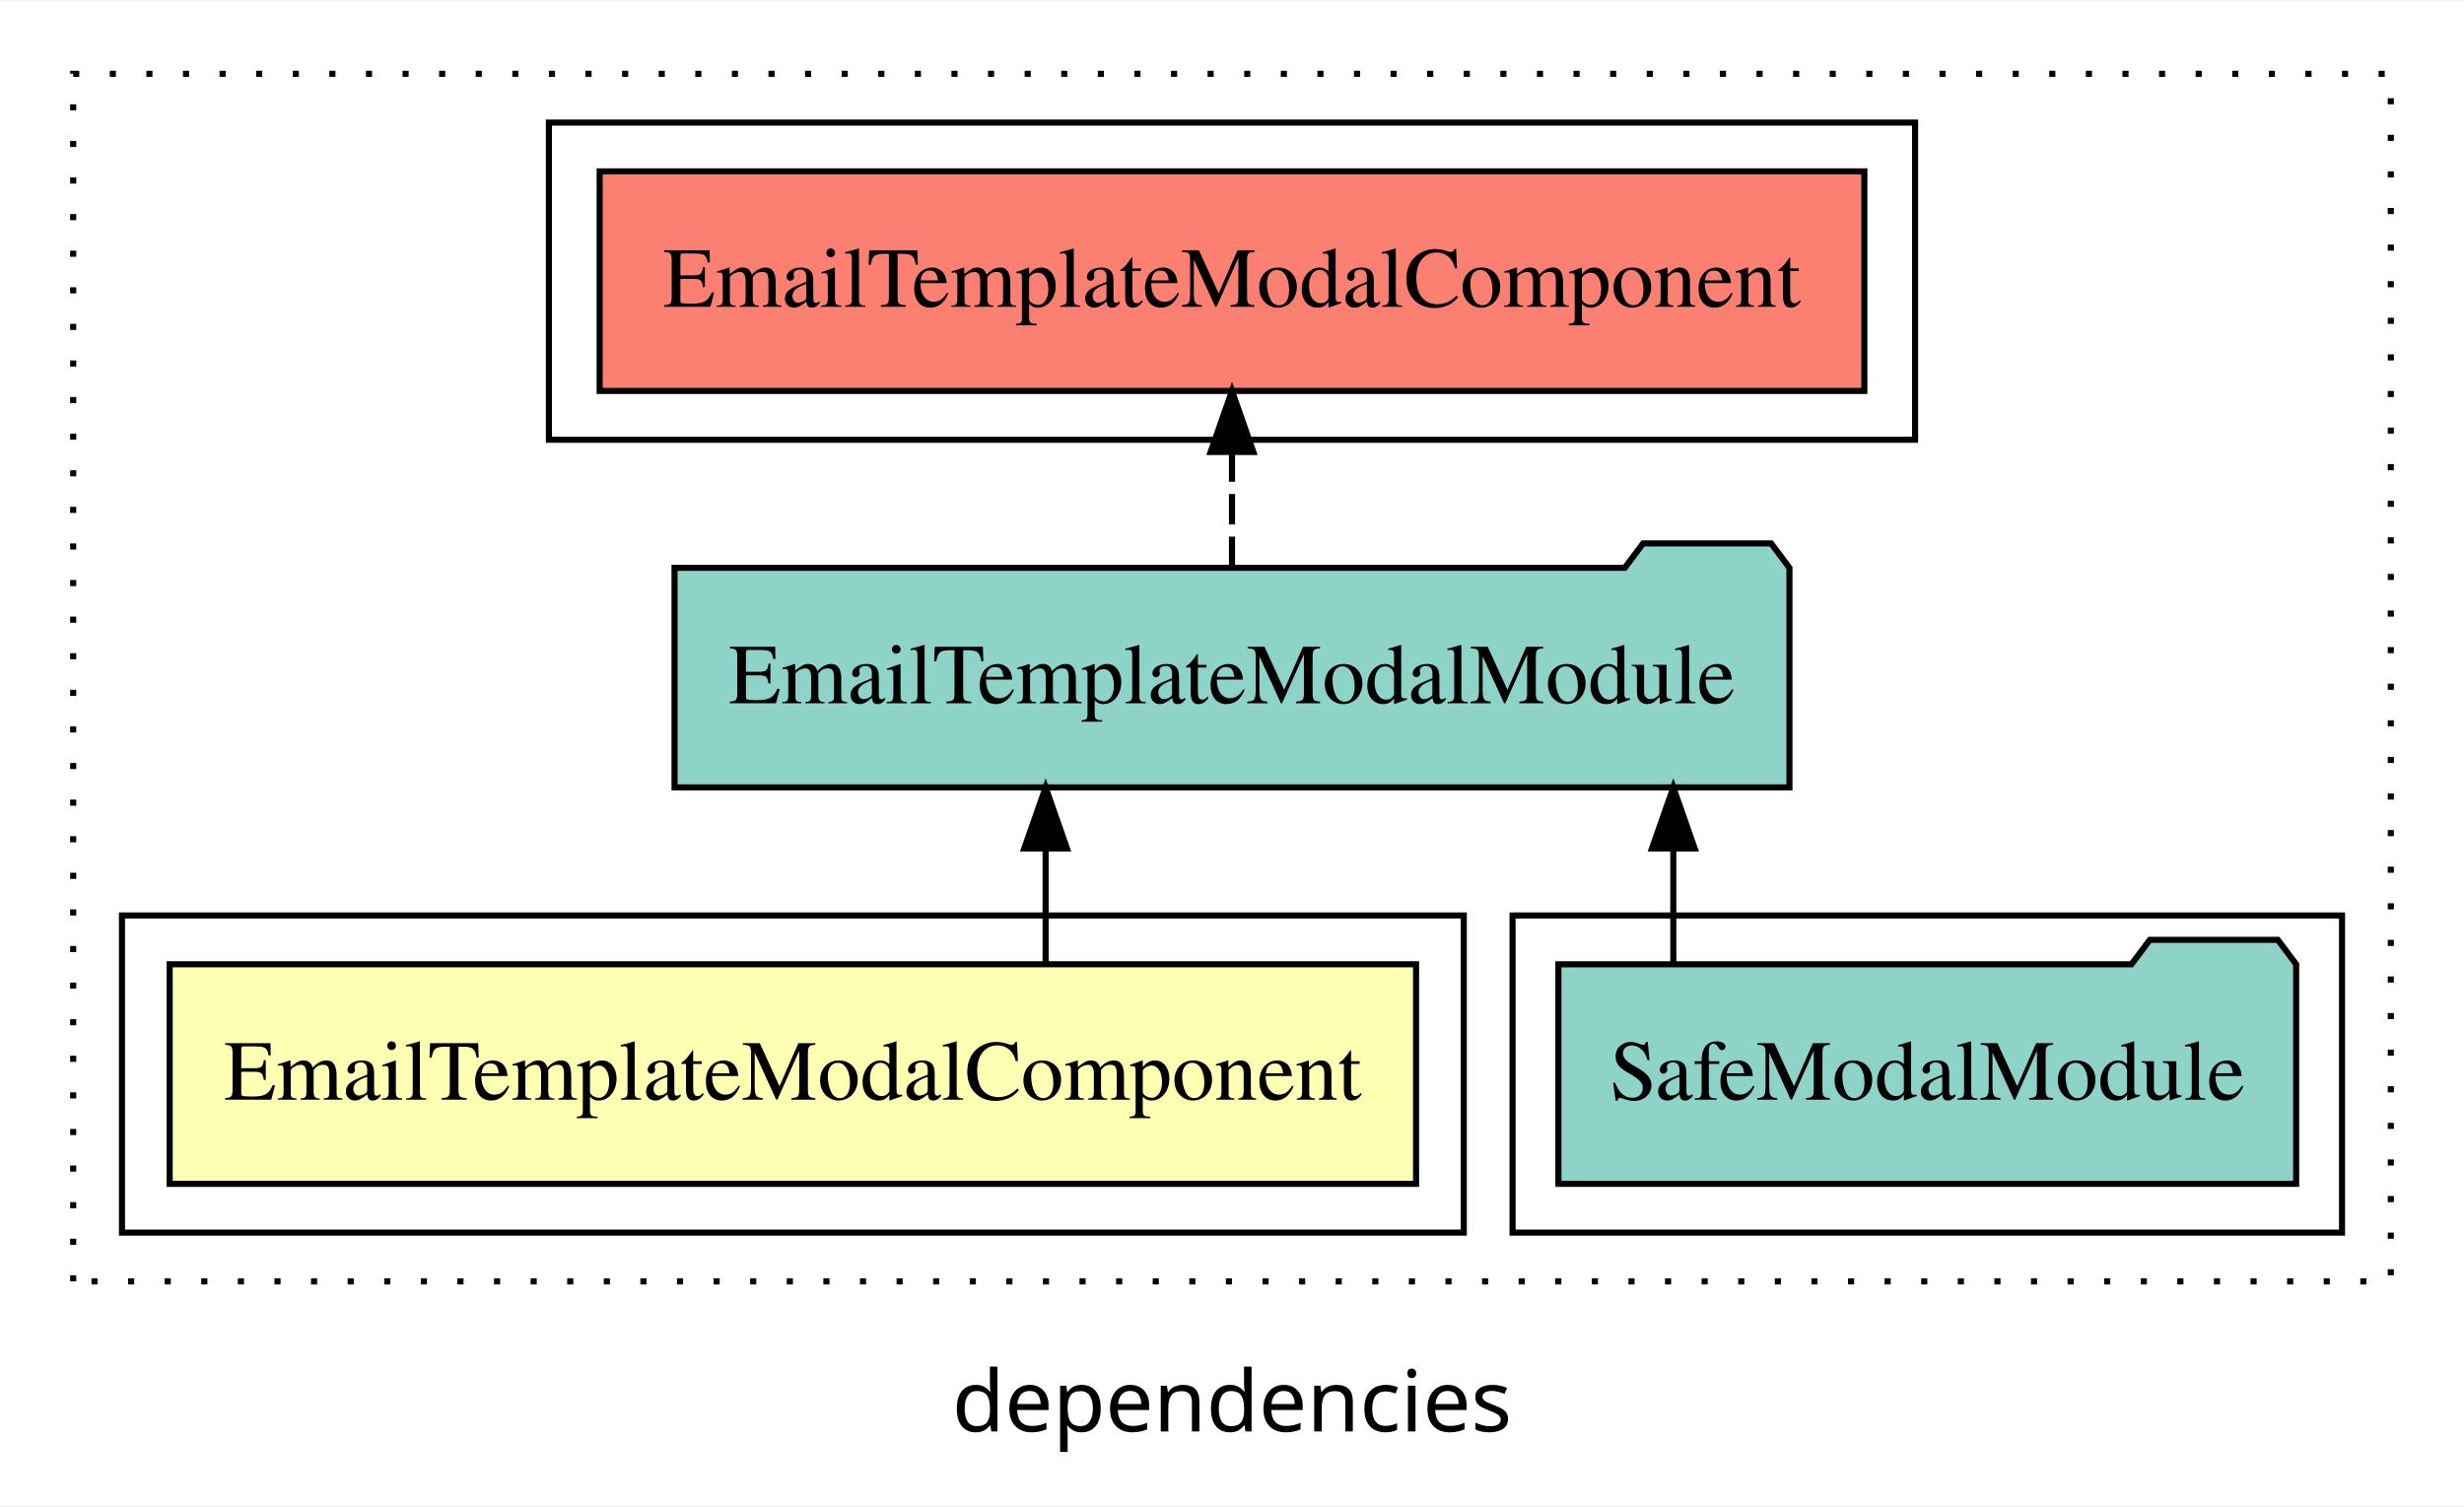
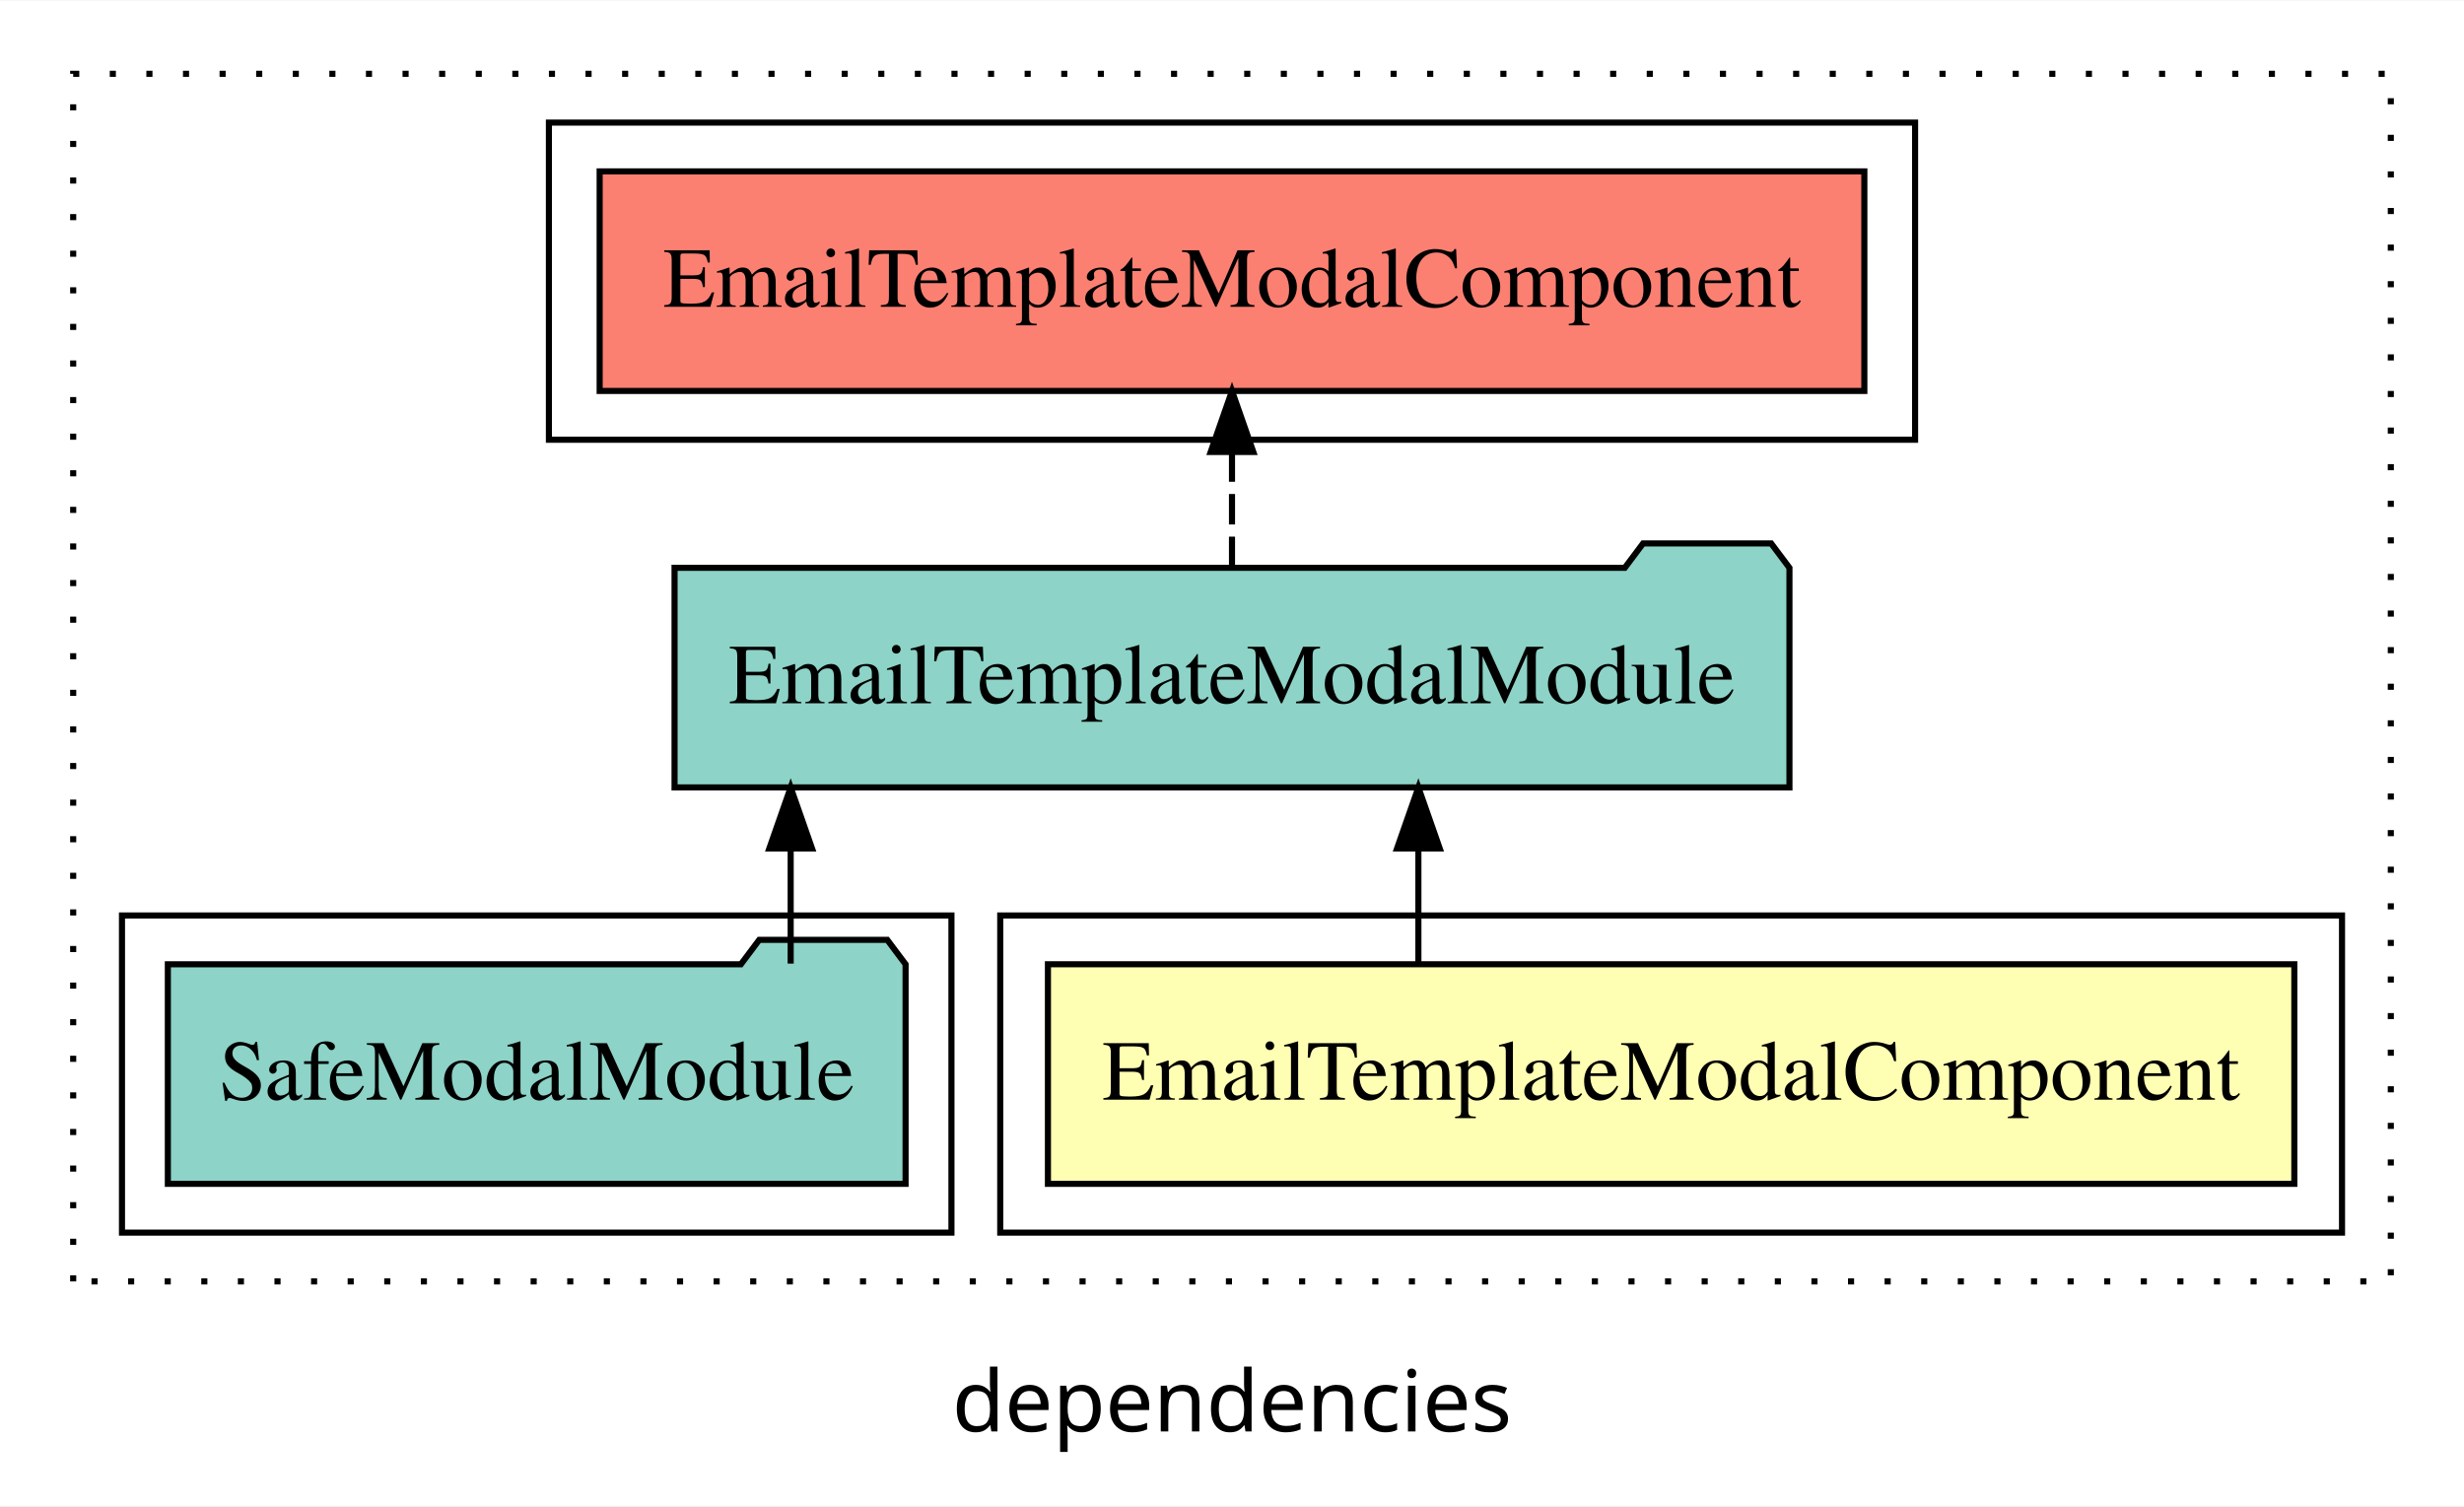
<svg xmlns="http://www.w3.org/2000/svg" width="404pt" height="247pt" viewBox="0.00 0.00 404.00 246.80">
  <g id="graph0" class="graph" transform="scale(1 1) rotate(0) translate(4 242.8)">
    <polygon fill="white" stroke="transparent" points="-4,4 -4,-242.8 400,-242.8 400,4 -4,4" />
    <text text-anchor="middle" x="198" y="-8.2" font-family="sans-serif" font-size="14.00">dependencies</text>
    <g id="clust1" class="cluster">
      <polygon fill="none" stroke="black" stroke-dasharray="1,5" points="8,-32.8 8,-230.8 388,-230.8 388,-32.8 8,-32.8" />
    </g>
+     <g id="clust2" class="cluster">
+       <polygon fill="none" stroke="black" points="160,-40.8 160,-92.8 380,-92.8 380,-40.8 160,-40.8" />
+     </g>
    <g id="clust4" class="cluster">
-       <polygon fill="none" stroke="black" points="244,-40.8 244,-92.8 380,-92.8 380,-40.8 244,-40.8" />
-     </g>
-     <g id="clust2" class="cluster">
-       <polygon fill="none" stroke="black" points="16,-40.8 16,-92.8 236,-92.8 236,-40.8 16,-40.8" />
+       <polygon fill="none" stroke="black" points="16,-40.8 16,-92.8 152,-92.8 152,-40.8 16,-40.8" />
    </g>
    <g id="clust5" class="cluster">
      <polygon fill="none" stroke="black" points="86,-170.8 86,-222.8 310,-222.8 310,-170.8 86,-170.8" />
    </g>
    <g id="node1" class="node">
-       <polygon fill="#ffffb3" stroke="black" points="228.18,-84.8 23.82,-84.8 23.82,-48.8 228.18,-48.8 228.18,-84.8" />
-       <text text-anchor="middle" x="126" y="-62.6" font-family="Times,serif" font-size="14.00">EmailTemplateModalComponent</text>
+       <polygon fill="#ffffb3" stroke="black" points="372.18,-84.8 167.82,-84.8 167.82,-48.8 372.18,-48.8 372.18,-84.8" />
+       <text text-anchor="middle" x="270" y="-62.6" font-family="Times,serif" font-size="14.00">EmailTemplateModalComponent</text>
    </g>
    <g id="node2" class="node">
      <polygon fill="#8dd3c7" stroke="black" points="289.4,-149.8 286.4,-153.8 265.4,-153.8 262.4,-149.8 106.6,-149.8 106.6,-113.8 289.4,-113.8 289.4,-149.8" />
      <text text-anchor="middle" x="198" y="-127.6" font-family="Times,serif" font-size="14.00">EmailTemplateModalModule</text>
    </g>
    <g id="edge1" class="edge">
-       <path fill="none" stroke="black" d="M167.44,-84.91C167.44,-84.91 167.44,-103.79 167.44,-103.79" />
-       <polygon fill="black" stroke="black" points="163.94,-103.79 167.44,-113.79 170.94,-103.79 163.94,-103.79" />
+       <path fill="none" stroke="black" d="M228.56,-84.91C228.56,-84.91 228.56,-103.79 228.56,-103.79" />
+       <polygon fill="black" stroke="black" points="225.06,-103.79 228.56,-113.79 232.06,-103.79 225.06,-103.79" />
    </g>
    <g id="node4" class="node">
      <polygon fill="#fb8072" stroke="black" points="301.68,-214.8 94.32,-214.8 94.32,-178.8 301.68,-178.8 301.68,-214.8" />
      <text text-anchor="middle" x="198" y="-192.6" font-family="Times,serif" font-size="14.00">EmailTemplateModalComponent </text>
    </g>
    <g id="edge3" class="edge">
      <path fill="none" stroke="black" stroke-dasharray="5,2" d="M198,-149.91C198,-149.91 198,-168.79 198,-168.79" />
      <polygon fill="black" stroke="black" points="194.5,-168.79 198,-178.79 201.5,-168.79 194.5,-168.79" />
    </g>
    <g id="node3" class="node">
-       <polygon fill="#8dd3c7" stroke="black" points="372.48,-84.8 369.48,-88.8 348.48,-88.8 345.48,-84.8 251.52,-84.8 251.52,-48.8 372.48,-48.8 372.48,-84.8" />
-       <text text-anchor="middle" x="312" y="-62.6" font-family="Times,serif" font-size="14.00">SafeModalModule</text>
+       <polygon fill="#8dd3c7" stroke="black" points="144.48,-84.8 141.48,-88.8 120.48,-88.8 117.48,-84.8 23.52,-84.8 23.52,-48.8 144.48,-48.8 144.48,-84.8" />
+       <text text-anchor="middle" x="84" y="-62.6" font-family="Times,serif" font-size="14.00">SafeModalModule</text>
    </g>
    <g id="edge2" class="edge">
-       <path fill="none" stroke="black" d="M270.36,-84.91C270.36,-84.91 270.36,-103.79 270.36,-103.79" />
-       <polygon fill="black" stroke="black" points="266.86,-103.79 270.36,-113.79 273.86,-103.79 266.86,-103.79" />
+       <path fill="none" stroke="black" d="M125.64,-84.91C125.64,-84.91 125.64,-103.79 125.64,-103.79" />
+       <polygon fill="black" stroke="black" points="122.14,-103.79 125.64,-113.79 129.14,-103.79 122.14,-103.79" />
    </g>
  </g>
</svg>
